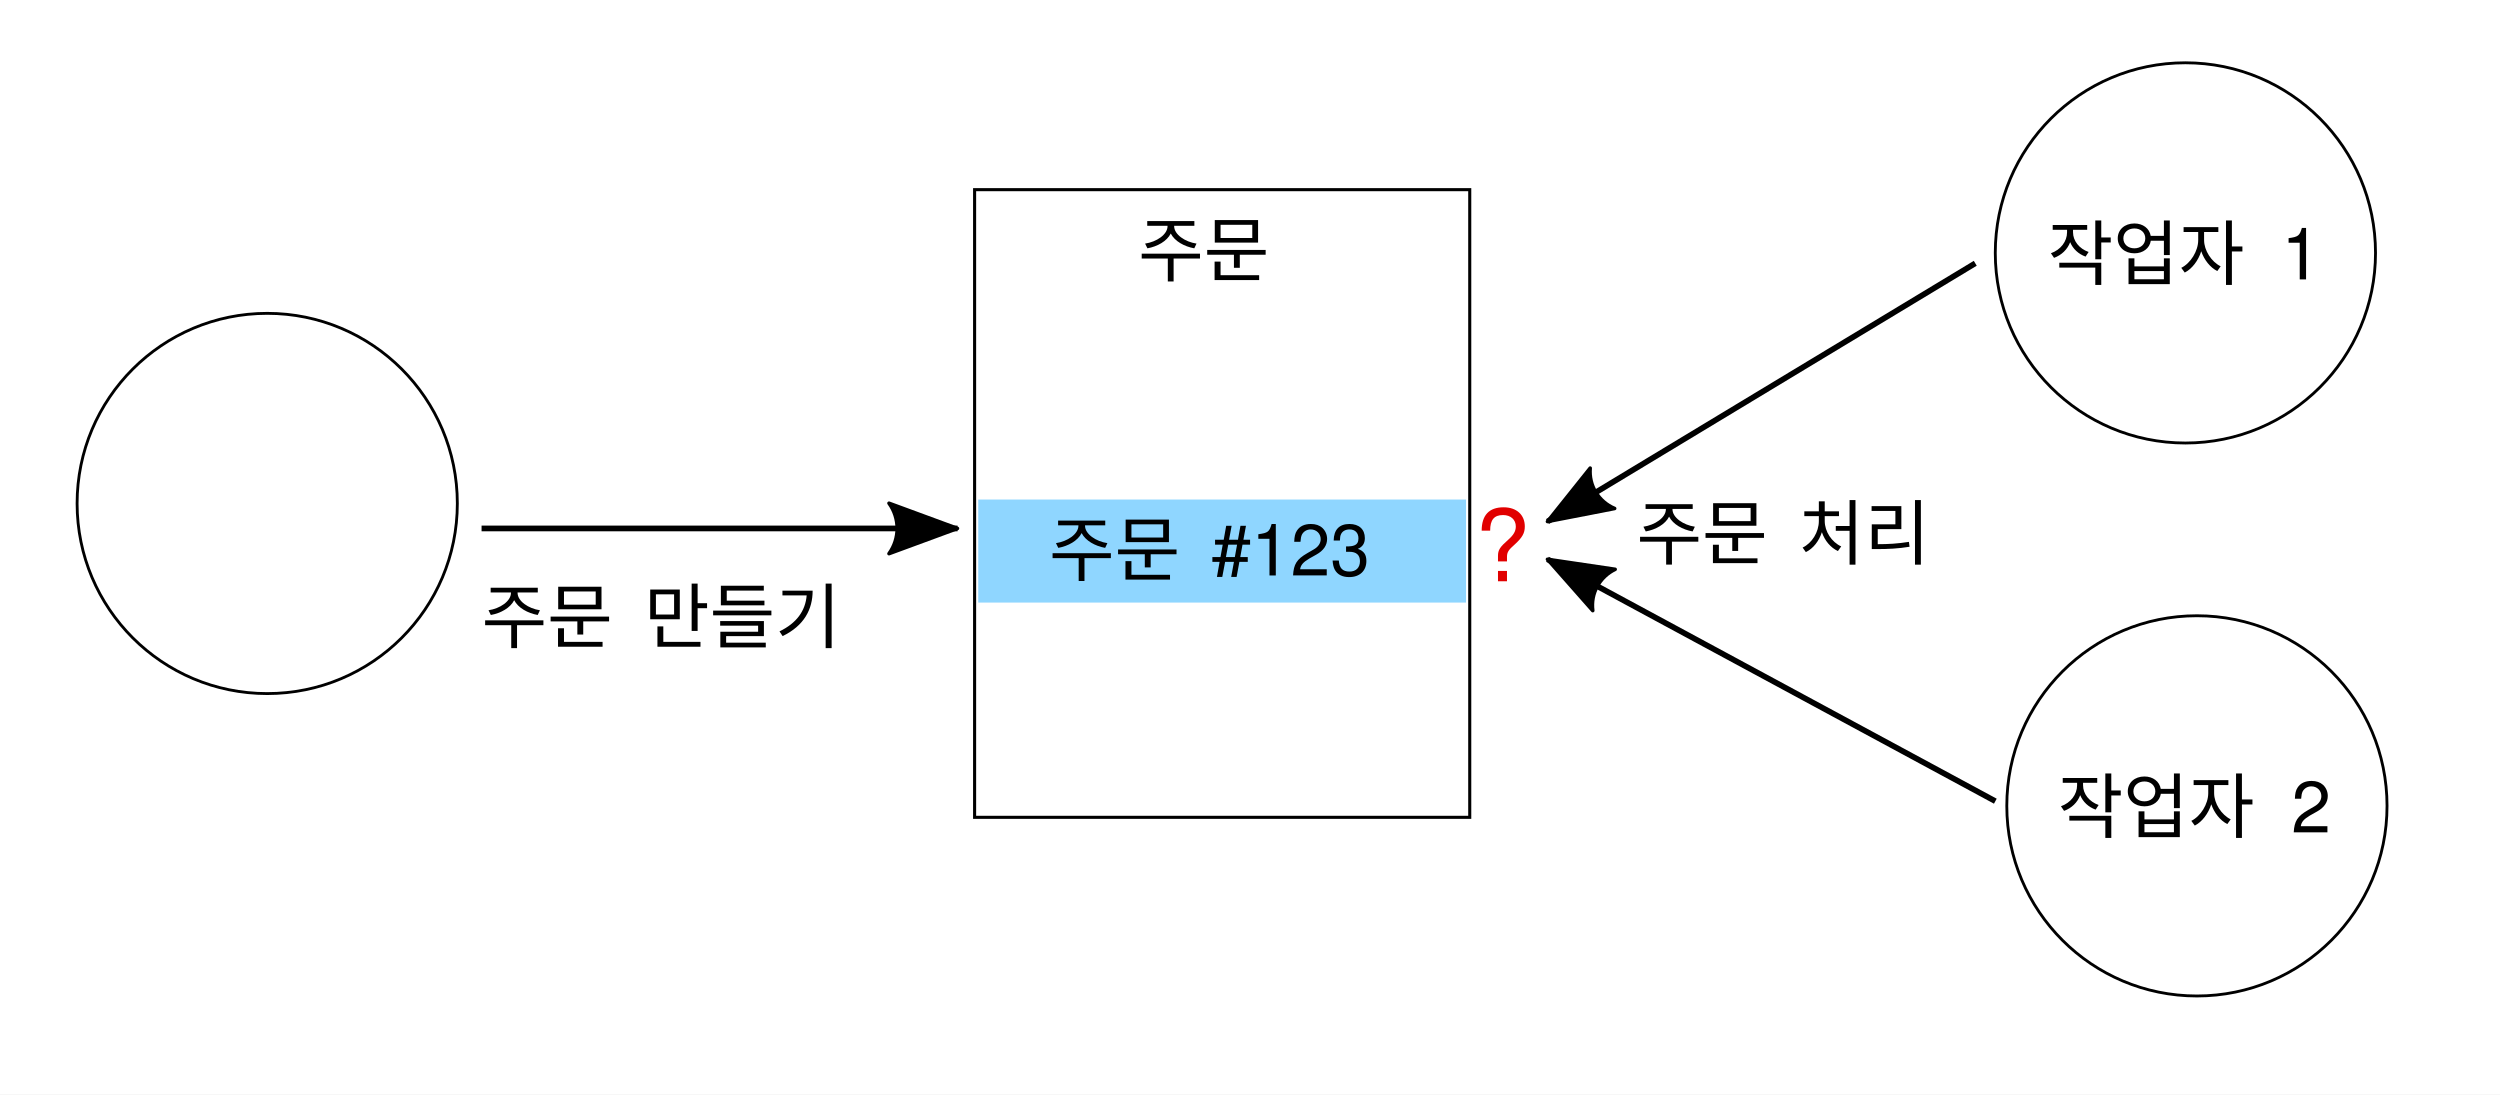
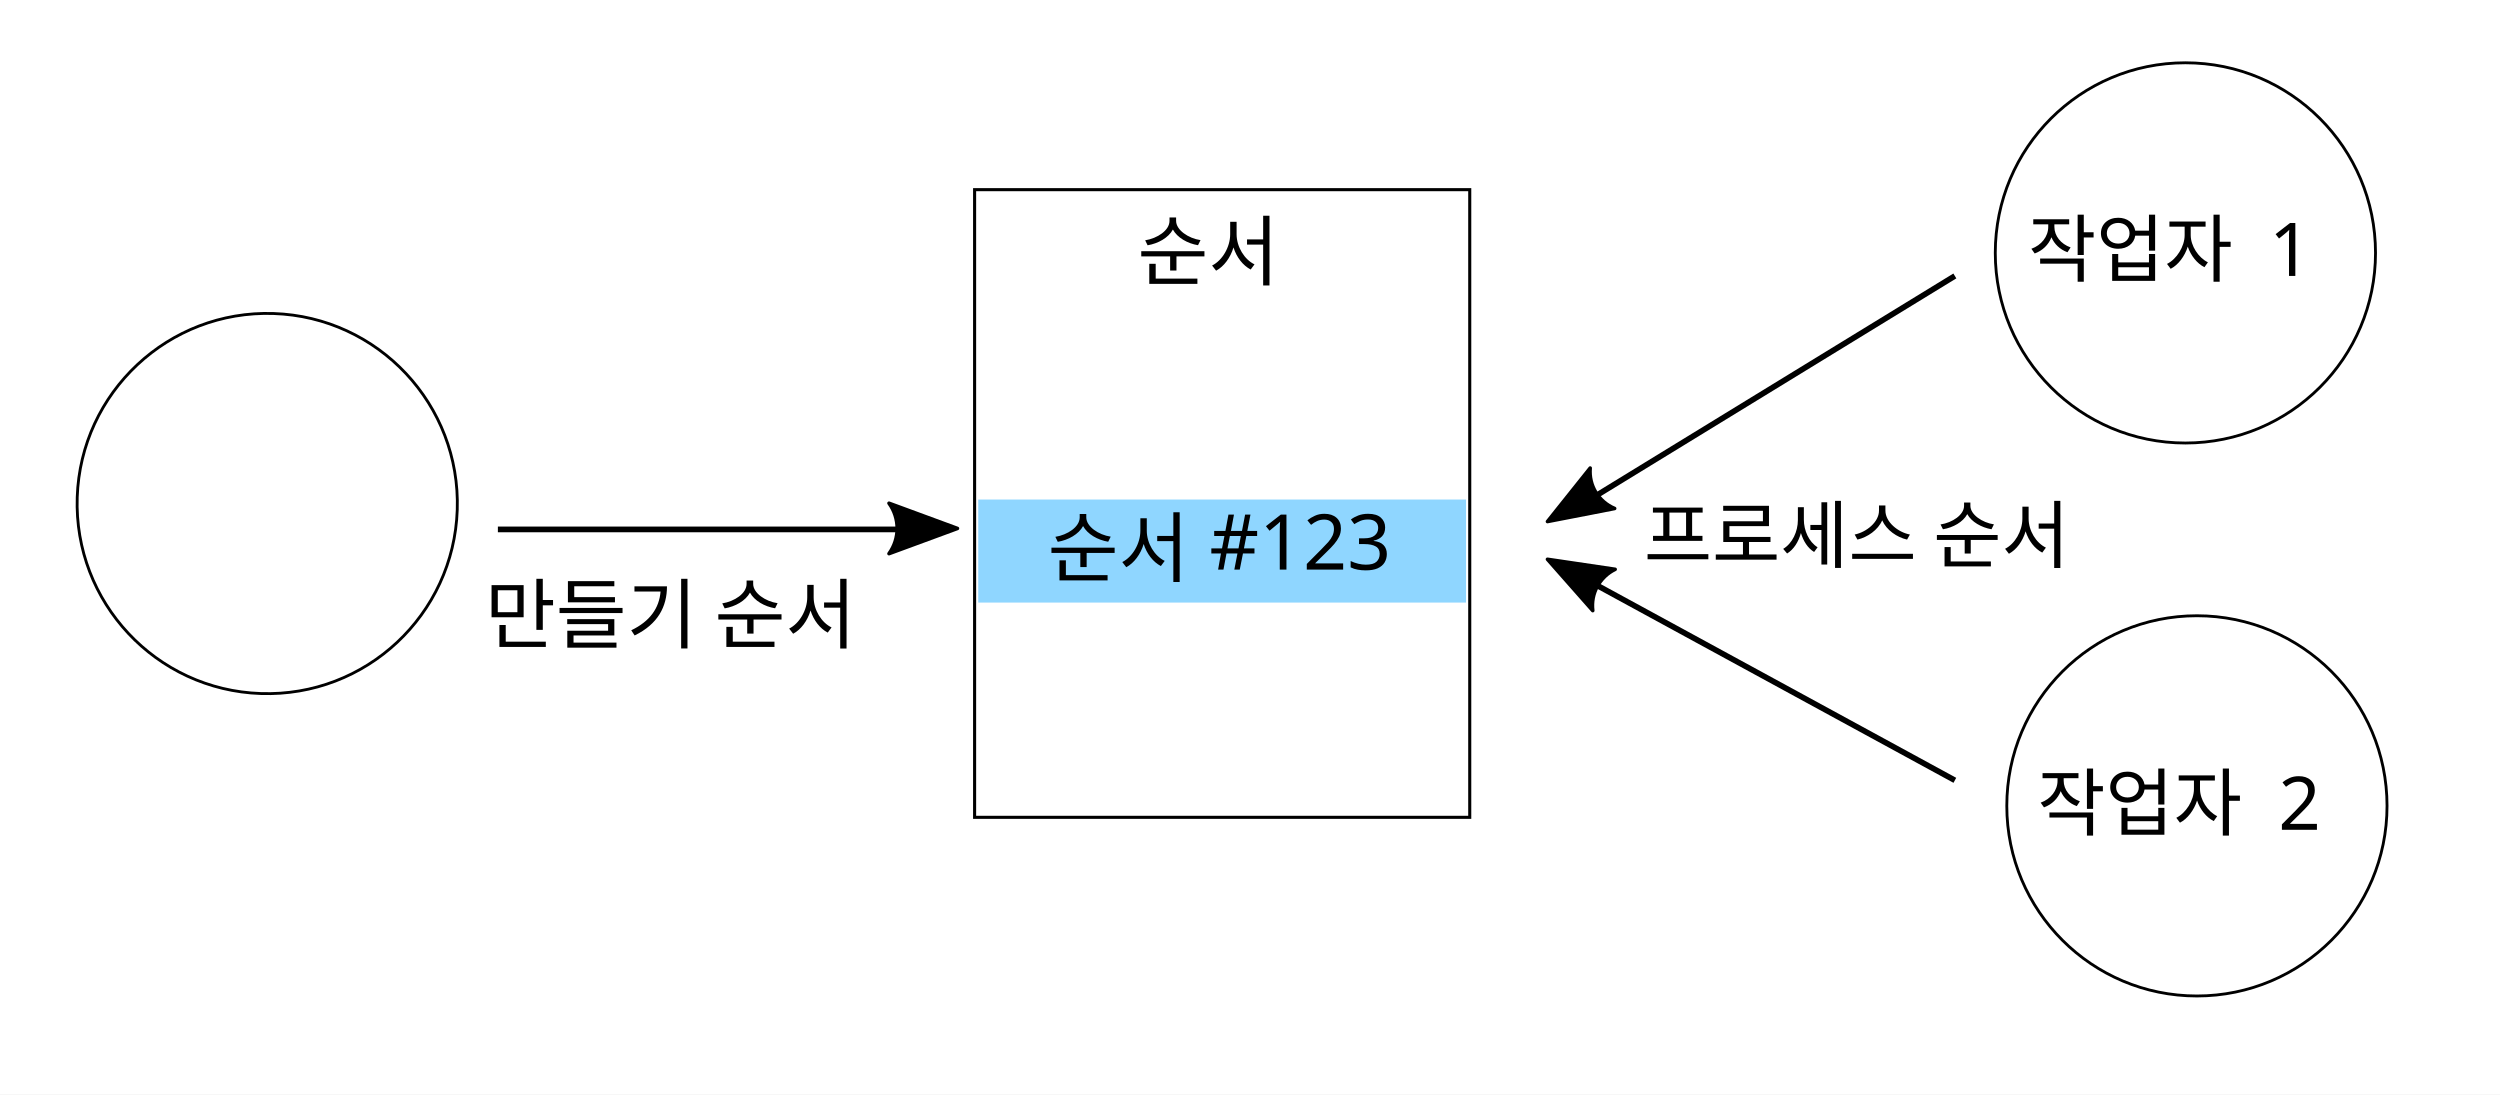
<svg xmlns="http://www.w3.org/2000/svg" viewBox="0 0 438.41 191.93">
  <defs>
-     <style>.cls-1,.cls-2,.cls-3{fill:#fff;}.cls-10,.cls-2,.cls-3,.cls-5{stroke:#000;}.cls-2{stroke-width:0.5px;}.cls-3{stroke-width:0.54px;}.cls-4{fill:#8fd6ff;}.cls-5{stroke-linejoin:round;stroke-width:0.63px;}.cls-6,.cls-7,.cls-8{isolation:isolate;}.cls-7{font-size:17.5px;fill:#e10000;}.cls-7,.cls-9{font-family:Helvetica-Light, Helvetica;}.cls-8{font-size:12.5px;font-family:MalgunGothic, Malgun Gothic;}.cls-10{fill:none;stroke-miterlimit:10;}</style>
+     <style>.cls-1,.cls-2,.cls-3{fill:#fff;}.cls-2,.cls-3,.cls-5,.cls-8{stroke:#000;}.cls-2{stroke-width:0.5px;}.cls-3{stroke-width:0.54px;}.cls-4{fill:#8fd6ff;}.cls-5{stroke-linejoin:round;stroke-width:0.63px;}.cls-10,.cls-6,.cls-7,.cls-9{isolation:isolate;}.cls-7{font-size:17.5px;fill:#e10000;font-family:Helvetica-Bold, Helvetica;font-weight:700;}.cls-8{fill:none;stroke-miterlimit:10;}.cls-11,.cls-9{font-size:13.5px;}.cls-10,.cls-11,.cls-9{font-family:MalgunGothic, Malgun Gothic;}.cls-10{font-size:13px;}</style>
  </defs>
-   <g id="Shapes">
+   <g id="svg8548">
    <g id="layer6">
      <rect id="rect9544" class="cls-1" width="438.41" height="191.93" />
    </g>
    <g id="layer1">
      <g id="g9517">
-         <circle id="path9108" class="cls-2" cx="46.86" cy="88.29" r="33.34" />
+         <circle id="path9108" class="cls-2" cx="40.8" cy="85.45" r="33.34" transform="translate(-39.9 126.23) rotate(-88.09)" />
        <circle id="circle9116" class="cls-2" cx="385.26" cy="141.32" r="33.34" />
        <g id="g9126">
          <circle id="circle9114" class="cls-2" cx="383.24" cy="44.35" r="33.34" />
        </g>
        <g id="g9151">
          <rect id="rect9131" class="cls-3" x="170.91" y="33.26" width="86.83" height="110.07" />
          <rect id="rect9142" class="cls-4" x="171.55" y="87.6" width="85.54" height="18.07" />
        </g>
        <path id="path5424" class="cls-5" d="M149.84,85.41l12,4.42-12,4.42A7.52,7.52,0,0,0,149.84,85.41Z" transform="translate(6.06 2.84)" />
        <path id="path9159" class="cls-5" d="M160.53,89.85" transform="translate(6.06 2.84)" />
-         <path id="path9195" class="cls-5" d="M277.09,86.33l-11.78,2.29,7.49-9.37A7,7,0,0,0,277.09,86.33Z" transform="translate(6.06 2.84)" />
+         <path id="path9195" class="cls-5" d="M277.09,86.33l-11.78,2.29,7.49-9.38A7,7,0,0,0,277.09,86.33Z" transform="translate(6.06 2.84)" />
        <path id="path9185" class="cls-5" d="M266.36,88" transform="translate(6.06 2.84)" />
-         <path id="path9231" class="cls-5" d="M273.25,104.24l-7.94-9L277.18,97A7,7,0,0,0,273.25,104.24Z" transform="translate(6.06 2.84)" />
+         <path id="path9231" class="cls-5" d="M273.25,104.24l-7.94-9L277.18,97A7.06,7.06,0,0,0,273.25,104.24Z" transform="translate(6.06 2.84)" />
        <path id="path9221" class="cls-5" d="M266.41,95.82" transform="translate(6.06 2.84)" />
        <g id="text9513" class="cls-6">
          <text class="cls-7" transform="translate(258.49 101.93)">?</text>
        </g>
      </g>
    </g>
  </g>
-   <g id="txt">
-     <g id="text9118" class="cls-6">
-       <text class="cls-8" transform="translate(359.08 49)">작업자<tspan class="cls-9" x="37.5" y="0" xml:space="preserve"> 1</tspan>
+   <g id="Layer_3" data-name="Layer 3">
+     <line class="cls-8" x1="87.31" y1="92.84" x2="159.06" y2="92.84" />
+     <line class="cls-8" x1="280.15" y1="86.77" x2="342.81" y2="48.39" />
+     <line class="cls-8" x1="280.15" y1="102.7" x2="342.81" y2="136.84" />
+     <g id="text5999" class="cls-6">
+       <text class="cls-9" transform="translate(199.48 49)">순서</text>
+     </g>
+     <g id="text5999-2" data-name="text5999" class="cls-6">
+       <text class="cls-9" transform="translate(85.03 112.67)">만들기 순서</text>
+     </g>
+     <g id="text5999-3" data-name="text5999" class="cls-6">
+       <text class="cls-10" transform="translate(288.27 98.58)">프로세스 순서</text>
+     </g>
+     <g id="text5999-4" data-name="text5999" class="cls-6">
+       <text class="cls-10" transform="translate(355.64 48.39)">작업자 <tspan x="42.27" y="0">1</tspan>
      </text>
    </g>
-     <g id="text9122" class="cls-6">
-       <text class="cls-8" transform="translate(360.84 145.98)">작업자<tspan class="cls-9" x="37.5" y="0" xml:space="preserve"> 2</tspan>
+     <g id="text5999-5" data-name="text5999" class="cls-6">
+       <text class="cls-10" transform="translate(357.27 145.52)">작업자 <tspan x="42.27" y="0">2</tspan>
      </text>
    </g>
-     <g id="text9133" class="cls-6">
-       <text class="cls-8" transform="translate(199.59 48.39)">주문</text>
-     </g>
-     <g id="text9144" class="cls-6">
-       <text class="cls-8" transform="translate(183.96 100.92)">주문<tspan class="cls-9" x="25" y="0" xml:space="preserve"> #123</tspan>
-       </text>
-     </g>
-     <g id="text9181" class="cls-6">
-       <text class="cls-8" transform="translate(84.45 112.69)">주문<tspan class="cls-9" x="25" y="0"> </tspan>
-         <tspan x="28.48" y="0">만들기</tspan>
-       </text>
-     </g>
-     <g id="text9389" class="cls-6">
-       <text class="cls-8" transform="translate(286.98 98.04)">주문<tspan class="cls-9" x="25" y="0"> </tspan>
-         <tspan x="28.48" y="0">처리</tspan>
-       </text>
-     </g>
-     <line class="cls-10" x1="167.92" y1="92.67" x2="84.45" y2="92.67" />
-     <line class="cls-10" x1="271.37" y1="91.46" x2="346.39" y2="46.17" />
-     <line class="cls-10" x1="271.37" y1="98.08" x2="349.91" y2="140.5" />
+     <text class="cls-11" transform="translate(183.73 101)">순서 #123 </text>
+     <rect class="cls-1" x="259.02" y="85.21" width="9.79" height="19.33" />
  </g>
</svg>
